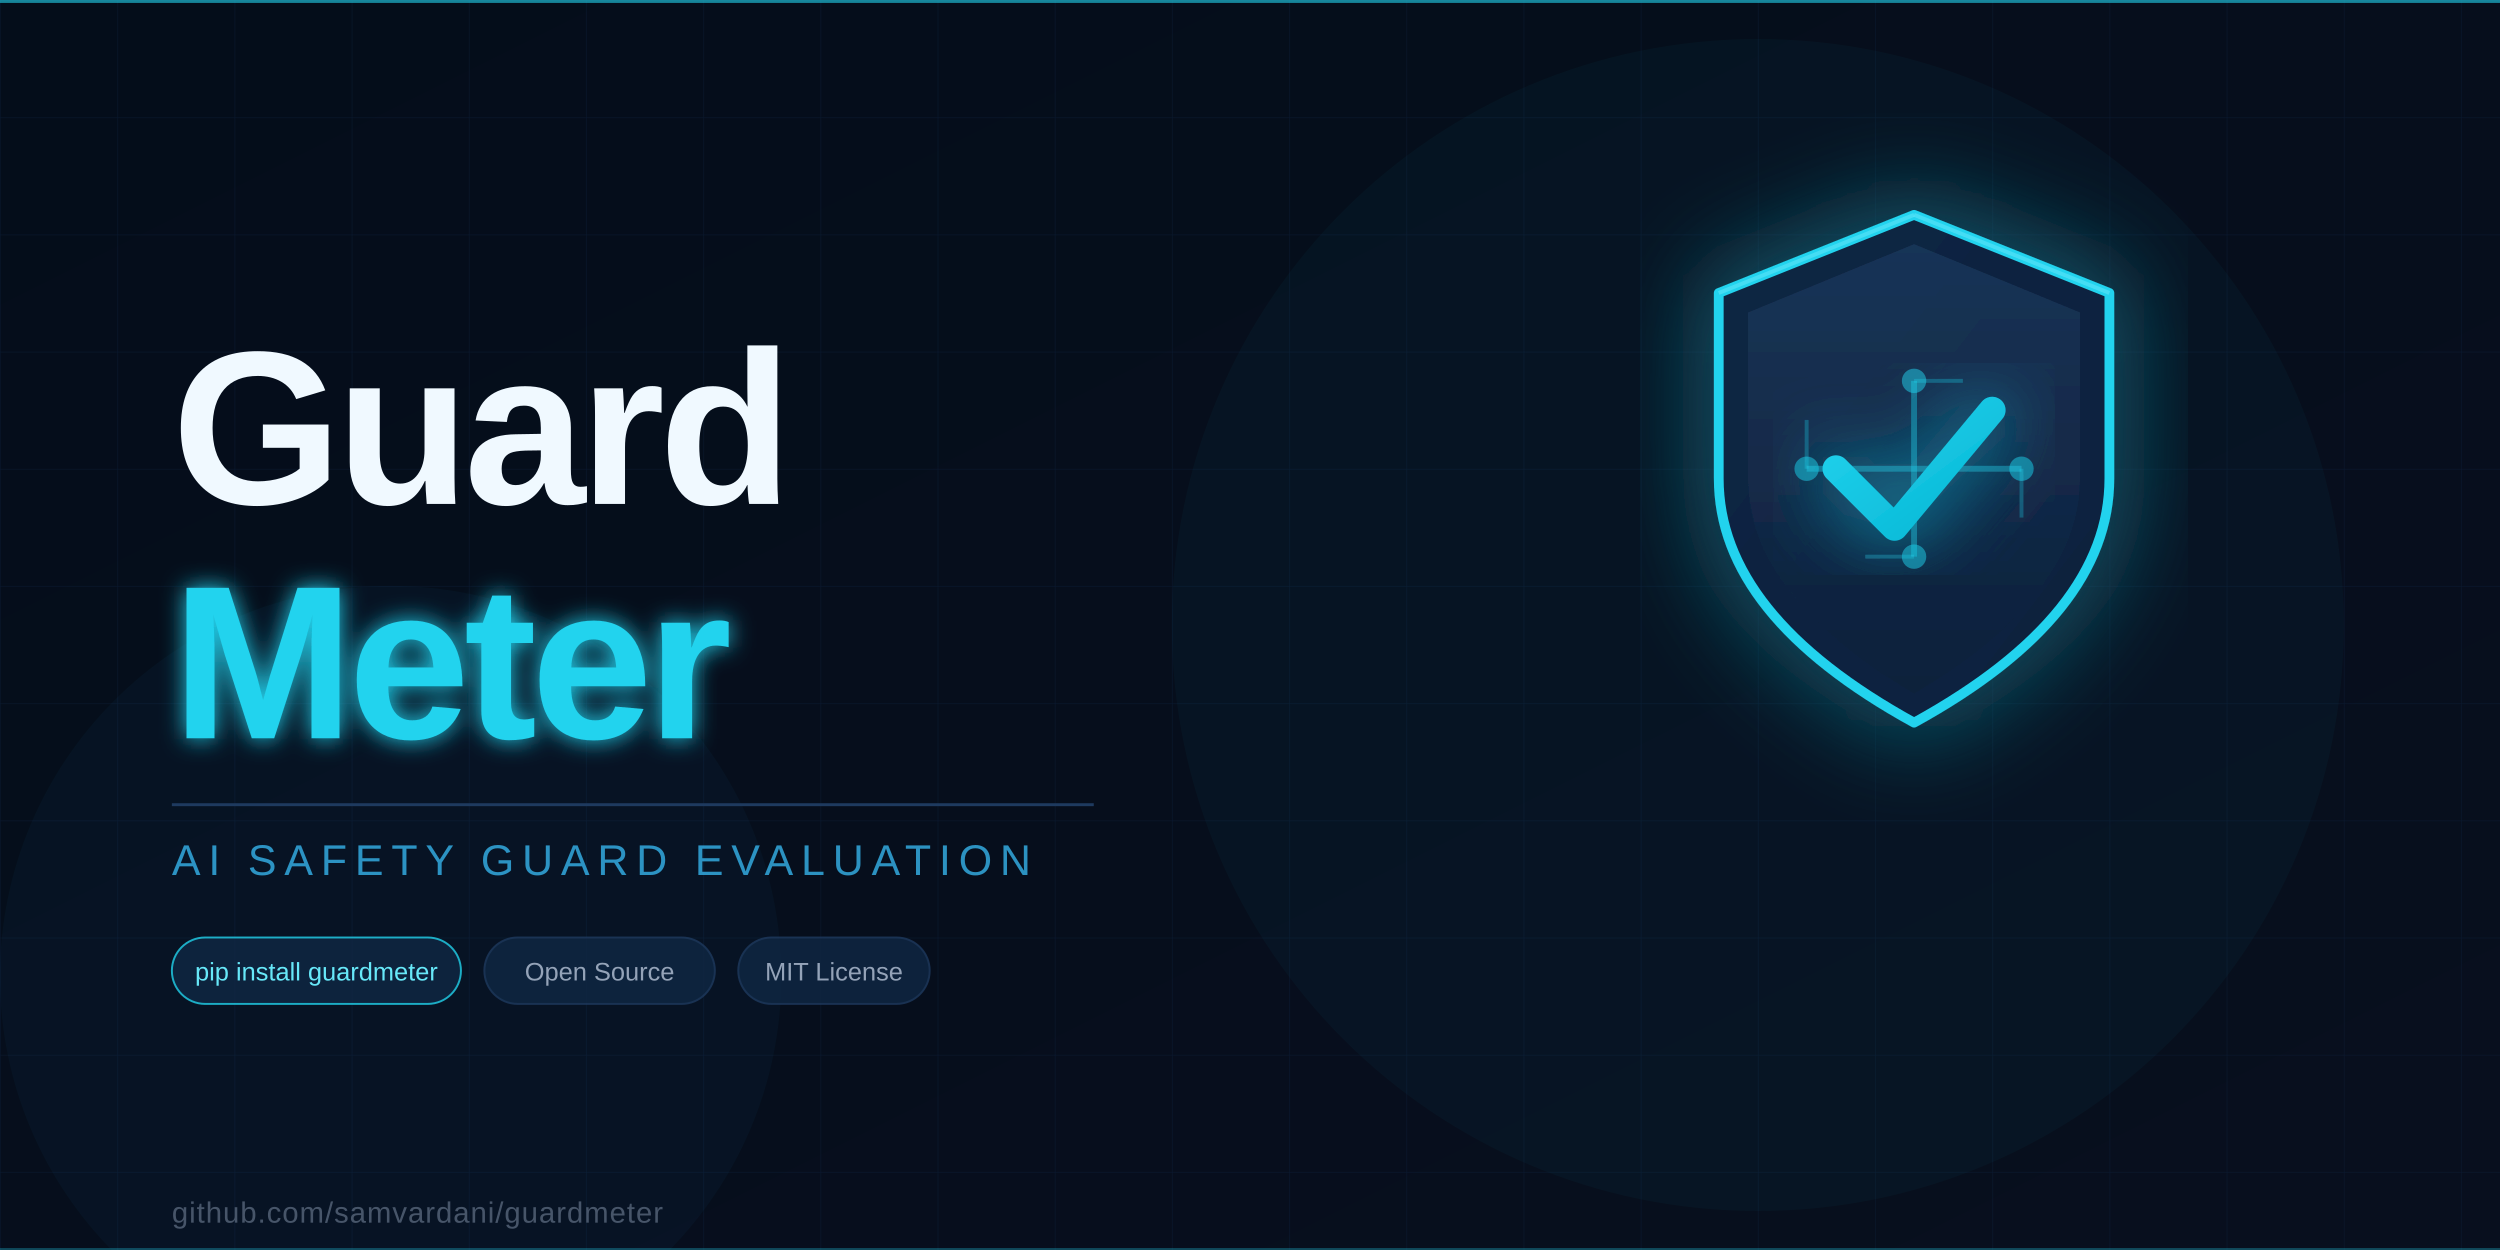
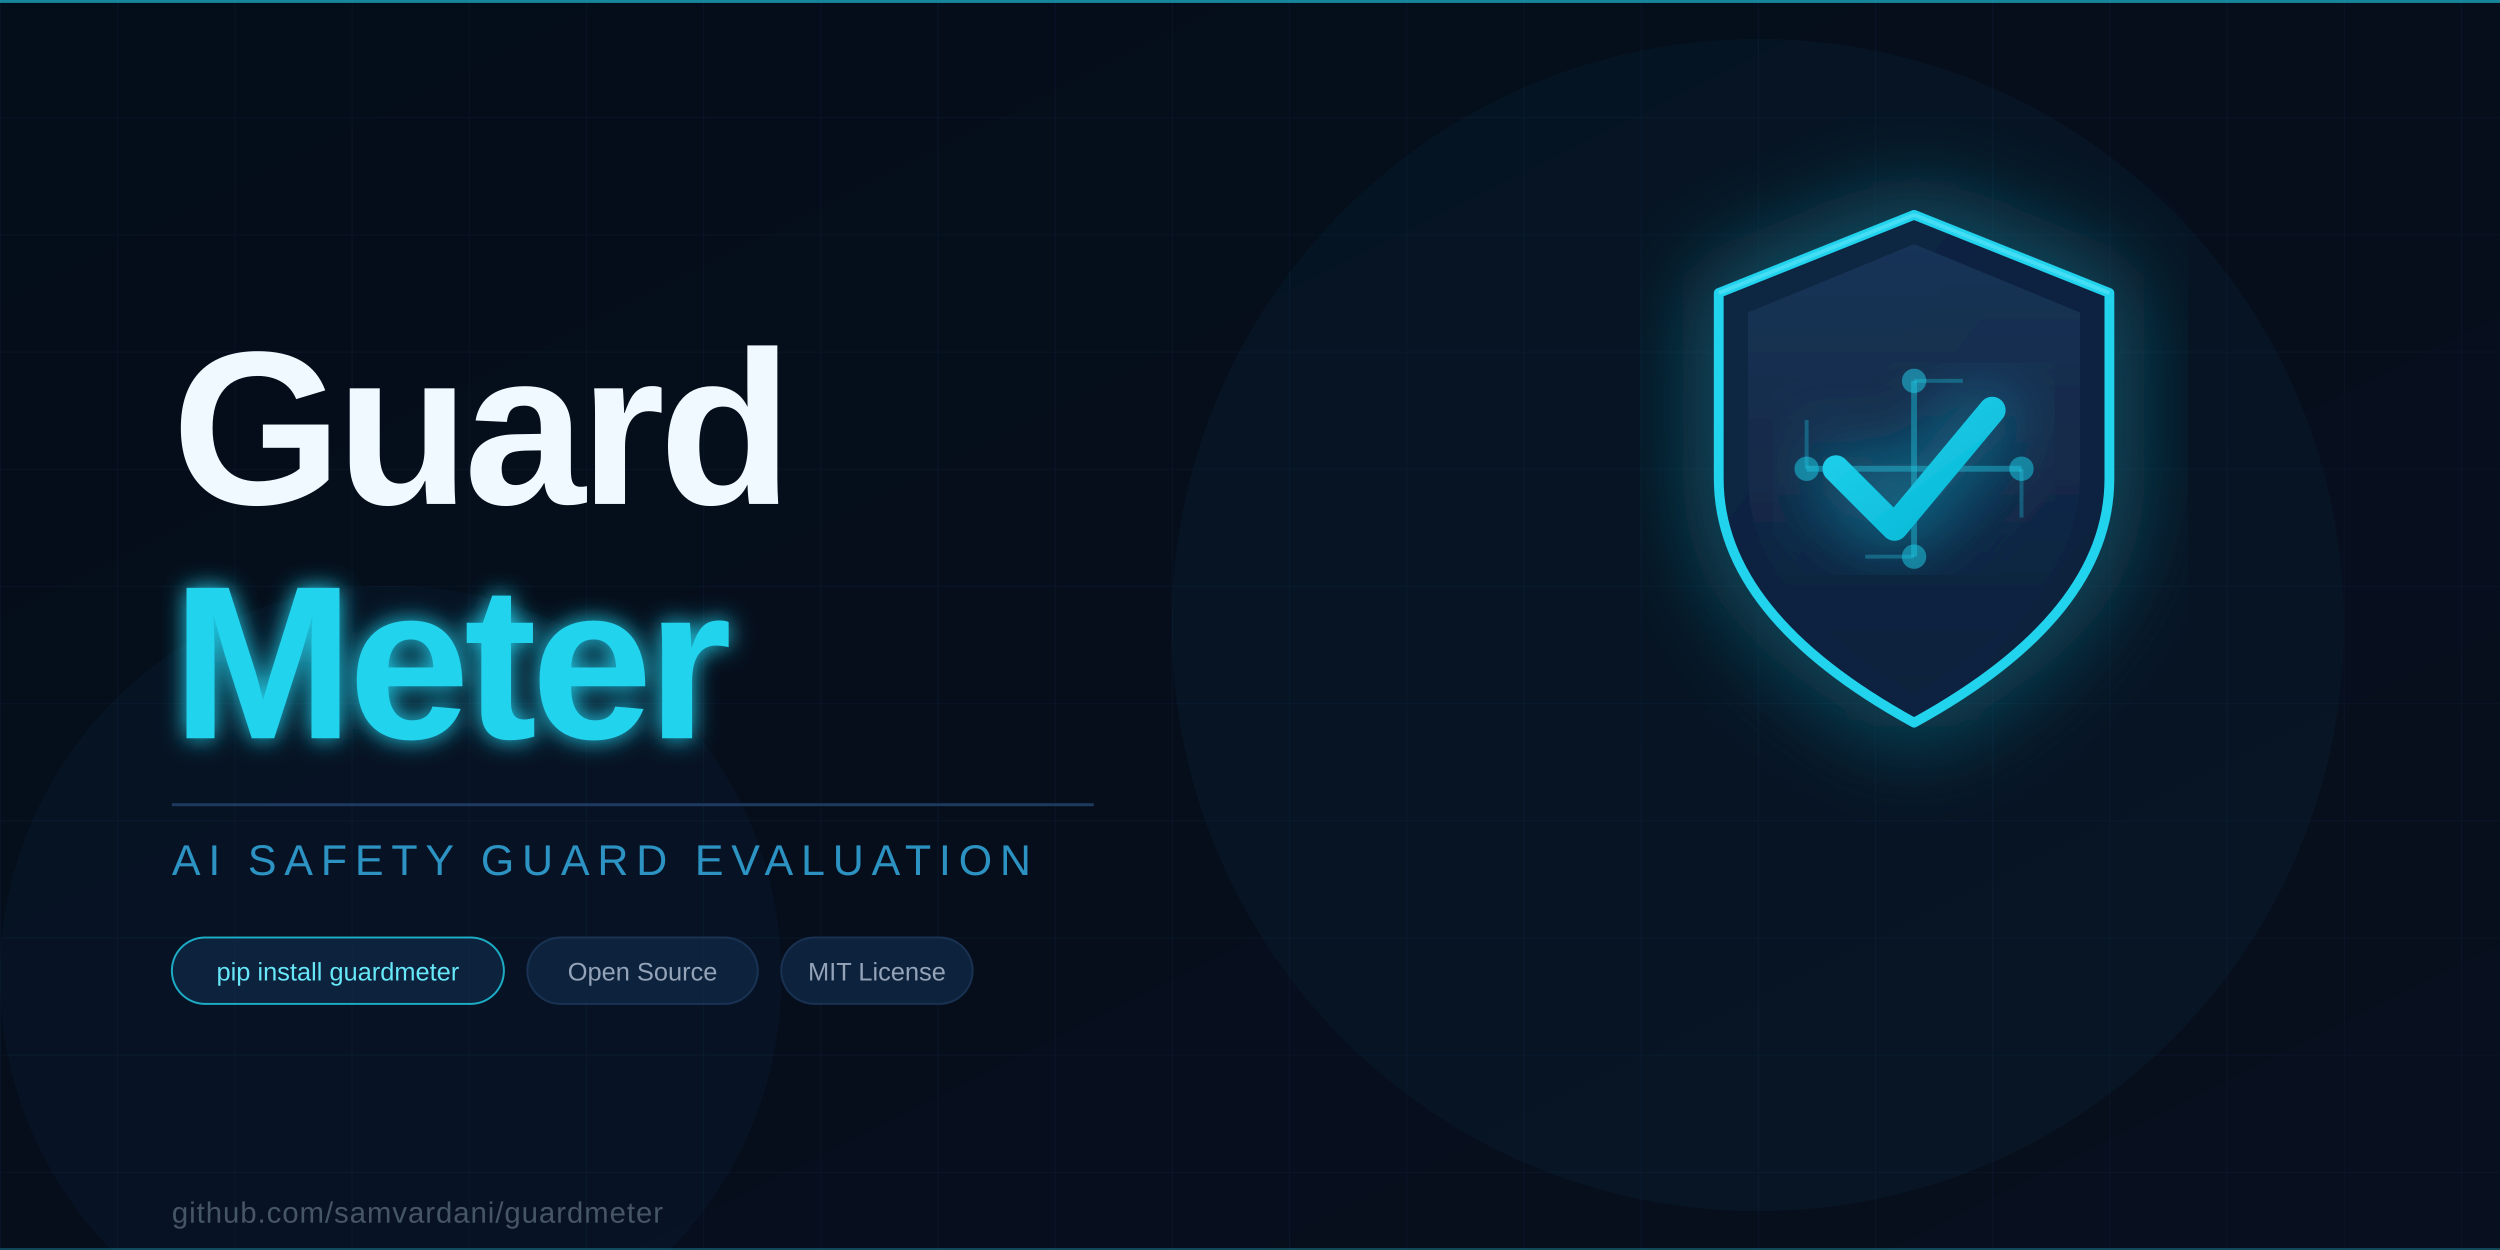
<svg xmlns="http://www.w3.org/2000/svg" viewBox="0 0 1280 640" width="1280" height="640">
  <defs>
    <linearGradient id="bg" x1="0%" y1="0%" x2="100%" y2="100%">
      <stop offset="0%" style="stop-color:#040d1a" />
      <stop offset="100%" style="stop-color:#080f1e" />
    </linearGradient>
    <linearGradient id="shieldGrad" x1="0%" y1="0%" x2="100%" y2="100%">
      <stop offset="0%" style="stop-color:#0f2744" />
      <stop offset="100%" style="stop-color:#0a1f3d" />
    </linearGradient>
    <linearGradient id="cyanGrad" x1="0%" y1="0%" x2="100%" y2="100%">
      <stop offset="0%" style="stop-color:#22d3ee" />
      <stop offset="100%" style="stop-color:#06b6d4" />
    </linearGradient>
    <linearGradient id="shieldInner" x1="0%" y1="0%" x2="0%" y2="100%">
      <stop offset="0%" style="stop-color:#1e3a5f" />
      <stop offset="100%" style="stop-color:#0d1f38" />
    </linearGradient>
    <pattern id="grid" width="60" height="60" patternUnits="userSpaceOnUse">
      <path d="M 60 0 L 0 0 0 60" fill="none" stroke="#0e2240" stroke-width="0.5" />
    </pattern>
    <filter id="softGlow" x="-30%" y="-30%" width="160%" height="160%">
      <feGaussianBlur stdDeviation="6" result="coloredBlur" />
      <feMerge>
        <feMergeNode in="coloredBlur" />
        <feMergeNode in="SourceGraphic" />
      </feMerge>
    </filter>
    <filter id="shieldGlow" x="-20%" y="-20%" width="140%" height="140%">
      <feGaussianBlur stdDeviation="10" result="coloredBlur" />
      <feMerge>
        <feMergeNode in="coloredBlur" />
        <feMergeNode in="SourceGraphic" />
      </feMerge>
    </filter>
    <filter id="checkGlow" x="-40%" y="-40%" width="180%" height="180%">
      <feGaussianBlur stdDeviation="8" result="coloredBlur" />
      <feMerge>
        <feMergeNode in="coloredBlur" />
        <feMergeNode in="SourceGraphic" />
      </feMerge>
    </filter>
  </defs>
  <rect width="1280" height="640" fill="url(#bg)" />
  <rect width="1280" height="640" fill="url(#grid)" opacity="0.6" />
  <circle cx="900" cy="320" r="300" fill="#06b6d4" opacity="0.04" />
  <circle cx="200" cy="500" r="200" fill="#0ea5e9" opacity="0.04" />
  <line x1="0" y1="0" x2="1280" y2="0" stroke="#22d3ee" stroke-width="3" opacity="0.6" />
  <g transform="translate(830, 90) scale(2.5)" filter="url(#shieldGlow)">
    <path d="M60 8 L100 24 L100 62 Q100 90 60 112 Q20 90 20 62 L20 24 Z" fill="url(#shieldGrad)" stroke="#22d3ee" stroke-width="2" stroke-linejoin="round" />
    <path d="M60 14 L94 28 L94 62 Q94 86 60 106 Q26 86 26 62 L26 28 Z" fill="url(#shieldInner)" opacity="0.7" />
    <path d="M60 8 L100 24" stroke="#67e8f9" stroke-width="0.8" opacity="0.5" fill="none" />
    <path d="M60 8 L20 24" stroke="#67e8f9" stroke-width="0.8" opacity="0.5" fill="none" />
    <line x1="38" y1="60" x2="82" y2="60" stroke="#22d3ee" stroke-width="1.2" opacity="0.4" />
    <line x1="60" y1="42" x2="60" y2="78" stroke="#22d3ee" stroke-width="1.2" opacity="0.4" />
    <circle cx="38" cy="60" r="2.5" fill="#22d3ee" opacity="0.5" />
    <circle cx="82" cy="60" r="2.5" fill="#22d3ee" opacity="0.5" />
    <circle cx="60" cy="42" r="2.5" fill="#22d3ee" opacity="0.5" />
    <circle cx="60" cy="78" r="2.5" fill="#22d3ee" opacity="0.5" />
    <line x1="38" y1="60" x2="38" y2="50" stroke="#22d3ee" stroke-width="0.8" opacity="0.3" />
    <line x1="82" y1="60" x2="82" y2="70" stroke="#22d3ee" stroke-width="0.8" opacity="0.3" />
    <line x1="60" y1="42" x2="70" y2="42" stroke="#22d3ee" stroke-width="0.8" opacity="0.3" />
    <line x1="60" y1="78" x2="50" y2="78" stroke="#22d3ee" stroke-width="0.8" opacity="0.3" />
    <polyline points="44,60 56,72 76,48" fill="none" stroke="url(#cyanGrad)" stroke-width="5.5" stroke-linecap="round" stroke-linejoin="round" filter="url(#checkGlow)" />
  </g>
  <text x="88" y="258" font-family="-apple-system, BlinkMacSystemFont, 'Segoe UI', Arial, sans-serif" font-size="112" font-weight="800" letter-spacing="-3" fill="#f0f9ff">Guard</text>
  <text x="88" y="378" font-family="-apple-system, BlinkMacSystemFont, 'Segoe UI', Arial, sans-serif" font-size="112" font-weight="800" letter-spacing="-3" fill="#22d3ee" filter="url(#softGlow)">Meter</text>
  <line x1="88" y1="412" x2="560" y2="412" stroke="#1e3a5f" stroke-width="1.5" />
  <text x="88" y="448" font-family="-apple-system, BlinkMacSystemFont, 'Segoe UI', Arial, sans-serif" font-size="22" font-weight="400" letter-spacing="4" fill="#38bdf8" opacity="0.75">AI SAFETY GUARD EVALUATION</text>
-   <rect x="88" y="480" width="148" height="34" rx="17" fill="#0f2744" stroke="#22d3ee" stroke-width="1" opacity="0.8" />
-   <text x="162" y="502" text-anchor="middle" font-family="-apple-system, BlinkMacSystemFont, 'Segoe UI', Arial, sans-serif" font-size="13" font-weight="500" fill="#67e8f9">pip install guardmeter</text>
-   <rect x="248" y="480" width="118" height="34" rx="17" fill="#0f2744" stroke="#1e3a5f" stroke-width="1" opacity="0.8" />
-   <text x="307" y="502" text-anchor="middle" font-family="-apple-system, BlinkMacSystemFont, 'Segoe UI', Arial, sans-serif" font-size="13" font-weight="500" fill="#94a3b8">Open Source</text>
-   <rect x="378" y="480" width="98" height="34" rx="17" fill="#0f2744" stroke="#1e3a5f" stroke-width="1" opacity="0.8" />
-   <text x="427" y="502" text-anchor="middle" font-family="-apple-system, BlinkMacSystemFont, 'Segoe UI', Arial, sans-serif" font-size="13" font-weight="500" fill="#94a3b8">MIT License</text>
+   <rect x="88" y="480" width="170" height="34" rx="17" fill="#0f2744" stroke="#22d3ee" stroke-width="1" opacity="0.8" />
+   <text x="173" y="502" text-anchor="middle" font-family="-apple-system, BlinkMacSystemFont, 'Segoe UI', Arial, sans-serif" font-size="13" font-weight="500" fill="#67e8f9">pip install guardmeter</text>
+   <rect x="270" y="480" width="118" height="34" rx="17" fill="#0f2744" stroke="#1e3a5f" stroke-width="1" opacity="0.8" />
+   <text x="329" y="502" text-anchor="middle" font-family="-apple-system, BlinkMacSystemFont, 'Segoe UI', Arial, sans-serif" font-size="13" font-weight="500" fill="#94a3b8">Open Source</text>
+   <rect x="400" y="480" width="98" height="34" rx="17" fill="#0f2744" stroke="#1e3a5f" stroke-width="1" opacity="0.8" />
+   <text x="449" y="502" text-anchor="middle" font-family="-apple-system, BlinkMacSystemFont, 'Segoe UI', Arial, sans-serif" font-size="13" font-weight="500" fill="#94a3b8">MIT License</text>
  <line x1="0" y1="640" x2="1280" y2="640" stroke="#22d3ee" stroke-width="2" opacity="0.3" />
  <text x="88" y="626" font-family="-apple-system, BlinkMacSystemFont, 'Segoe UI', Arial, sans-serif" font-size="15" font-weight="400" letter-spacing="0.5" fill="#475569">github.com/samvardani/guardmeter</text>
</svg>
